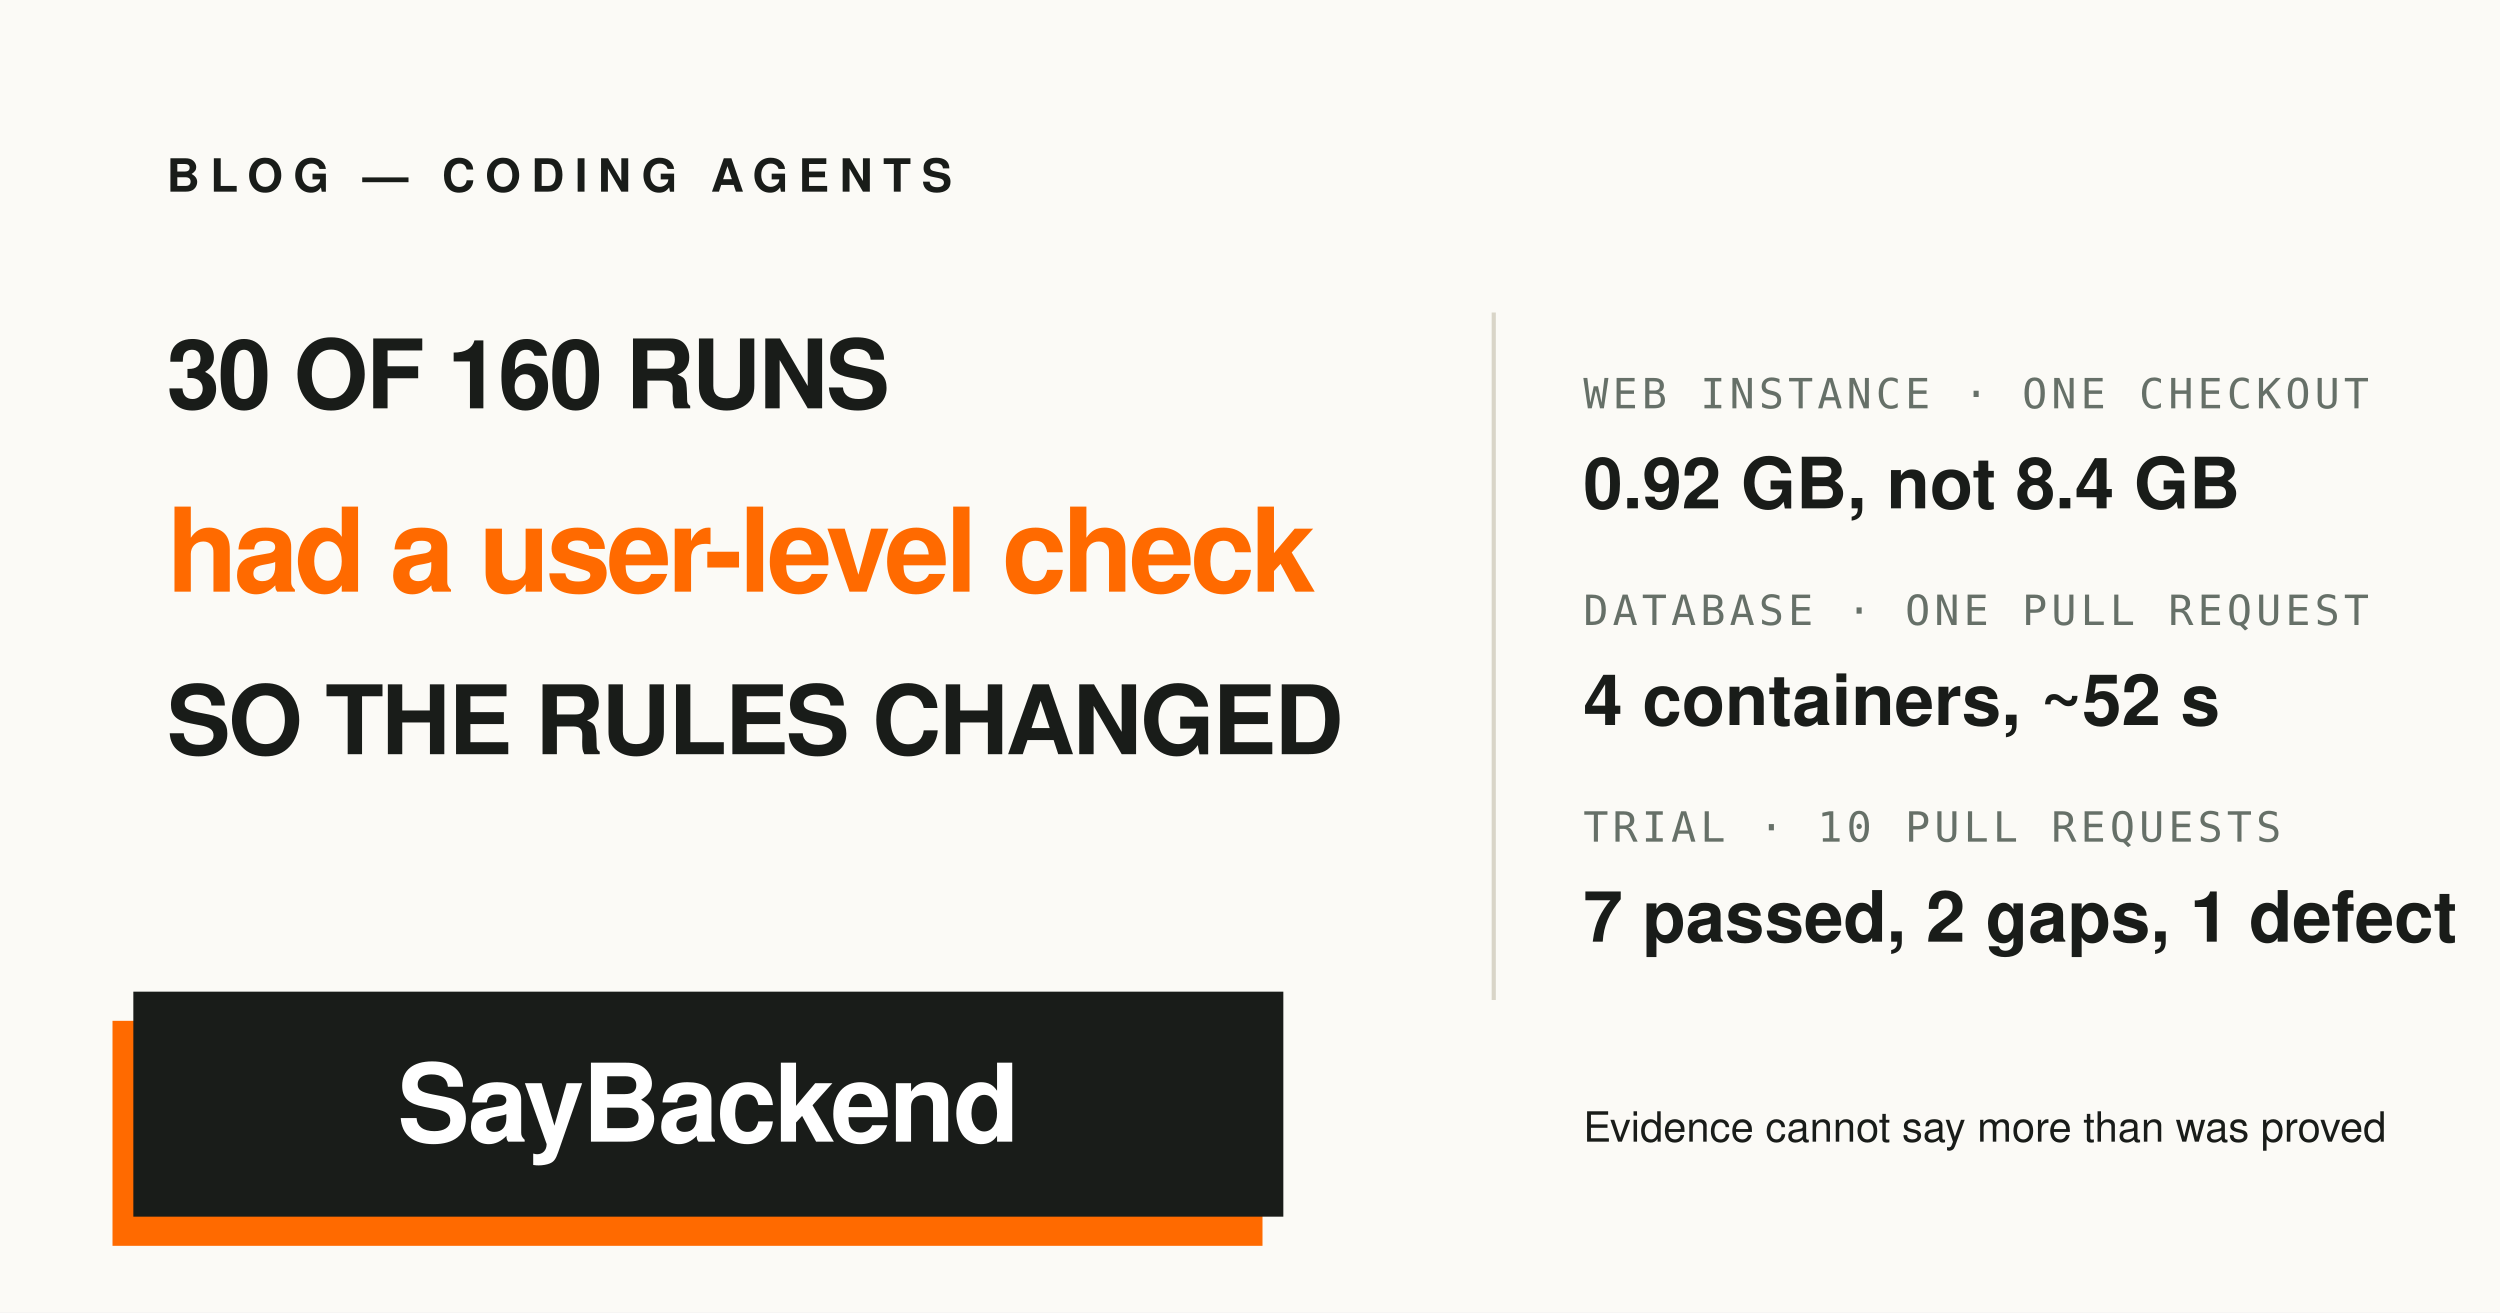
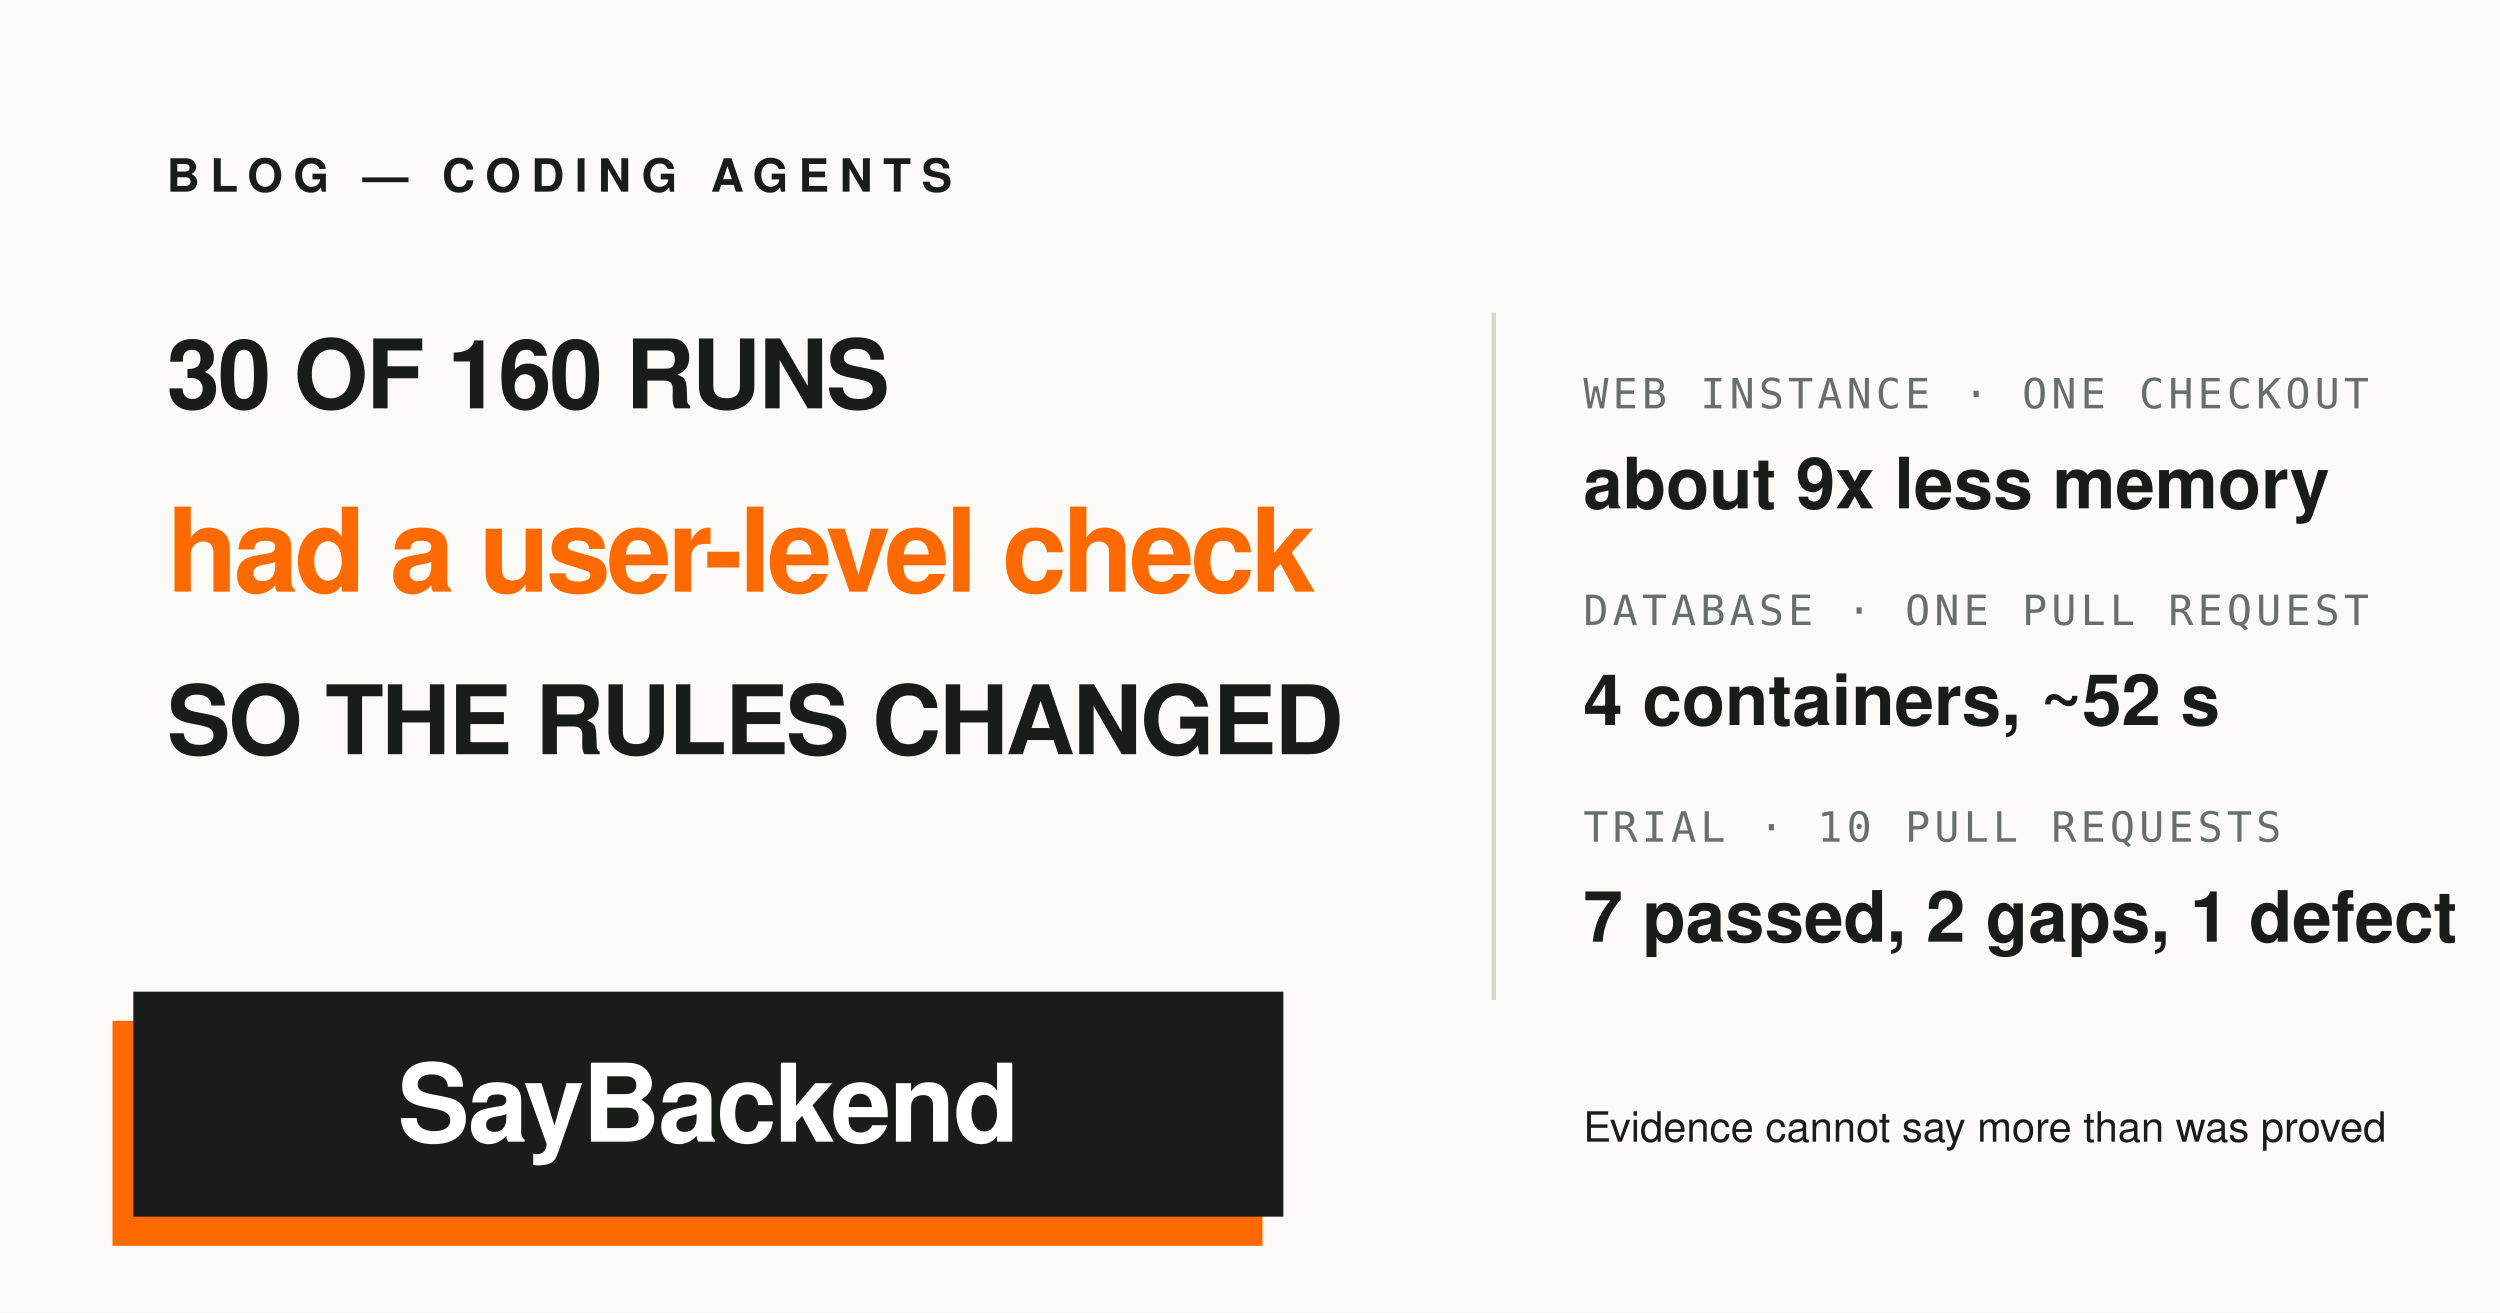
<svg xmlns="http://www.w3.org/2000/svg" width="1200" height="630" viewBox="0 0 1200 630">
  <rect width="1200" height="630" fill="#fbfaf6" />
  <text x="80" y="92" fill="#191c19" font-family="Helvetica Neue, Helvetica, Arial, sans-serif" font-size="22" font-weight="700" letter-spacing="5">BLOG — CODING AGENTS</text>
  <text x="80" y="196" fill="#191c19" font-family="Helvetica Neue, Helvetica, Arial, sans-serif" font-size="46" font-weight="700" letter-spacing="-1">30 OF 160 RUNS</text>
  <text x="80" y="284" fill="#ff6a00" font-family="Helvetica Neue, Helvetica, Arial, sans-serif" font-size="56" font-weight="700" letter-spacing="-2">had a user-level check</text>
  <text x="80" y="362" fill="#191c19" font-family="Helvetica Neue, Helvetica, Arial, sans-serif" font-size="46" font-weight="700" letter-spacing="-1">SO THE RULES CHANGED</text>
  <rect x="716" y="150" width="2" height="330" fill="#d9d5c8" />
  <text x="760" y="196" fill="#667068" font-family="Menlo, SFMono-Regular, ui-monospace, monospace" font-size="20" letter-spacing="2">WEB INSTANCE · ONE CHECKOUT</text>
-   <text x="760" y="244" fill="#191c19" font-family="Helvetica Neue, Helvetica, Arial, sans-serif" font-size="34" font-weight="700">0.92 GB, not 8.4 GB</text>
+   <text x="760" y="244" fill="#191c19" font-family="Helvetica Neue, Helvetica, Arial, sans-serif" font-size="34" font-weight="700">about 9x less memory</text>
  <text x="760" y="300" fill="#667068" font-family="Menlo, SFMono-Regular, ui-monospace, monospace" font-size="20" letter-spacing="2">DATABASE · ONE PULL REQUEST</text>
  <text x="760" y="348" fill="#191c19" font-family="Helvetica Neue, Helvetica, Arial, sans-serif" font-size="34" font-weight="700">4 containers, ~52 s</text>
  <text x="760" y="404" fill="#667068" font-family="Menlo, SFMono-Regular, ui-monospace, monospace" font-size="20" letter-spacing="2">TRIAL · 10 PULL REQUESTS</text>
  <text x="760" y="452" fill="#191c19" font-family="Helvetica Neue, Helvetica, Arial, sans-serif" font-size="34" font-weight="700">7 passed, 2 gaps, 1 defect</text>
  <rect x="54" y="490" width="552" height="108" fill="#ff6a00" />
  <rect x="64" y="476" width="552" height="108" fill="#191c19" />
  <text x="340" y="548" fill="#ffffff" font-family="Helvetica Neue, Helvetica, Arial, sans-serif" font-size="52" font-weight="700" text-anchor="middle" letter-spacing="-1">SayBackend</text>
  <text x="760" y="548" fill="#191c19" font-family="Helvetica Neue, Helvetica, Arial, sans-serif" font-size="20">Evidence cannot say more than was proved</text>
</svg>
